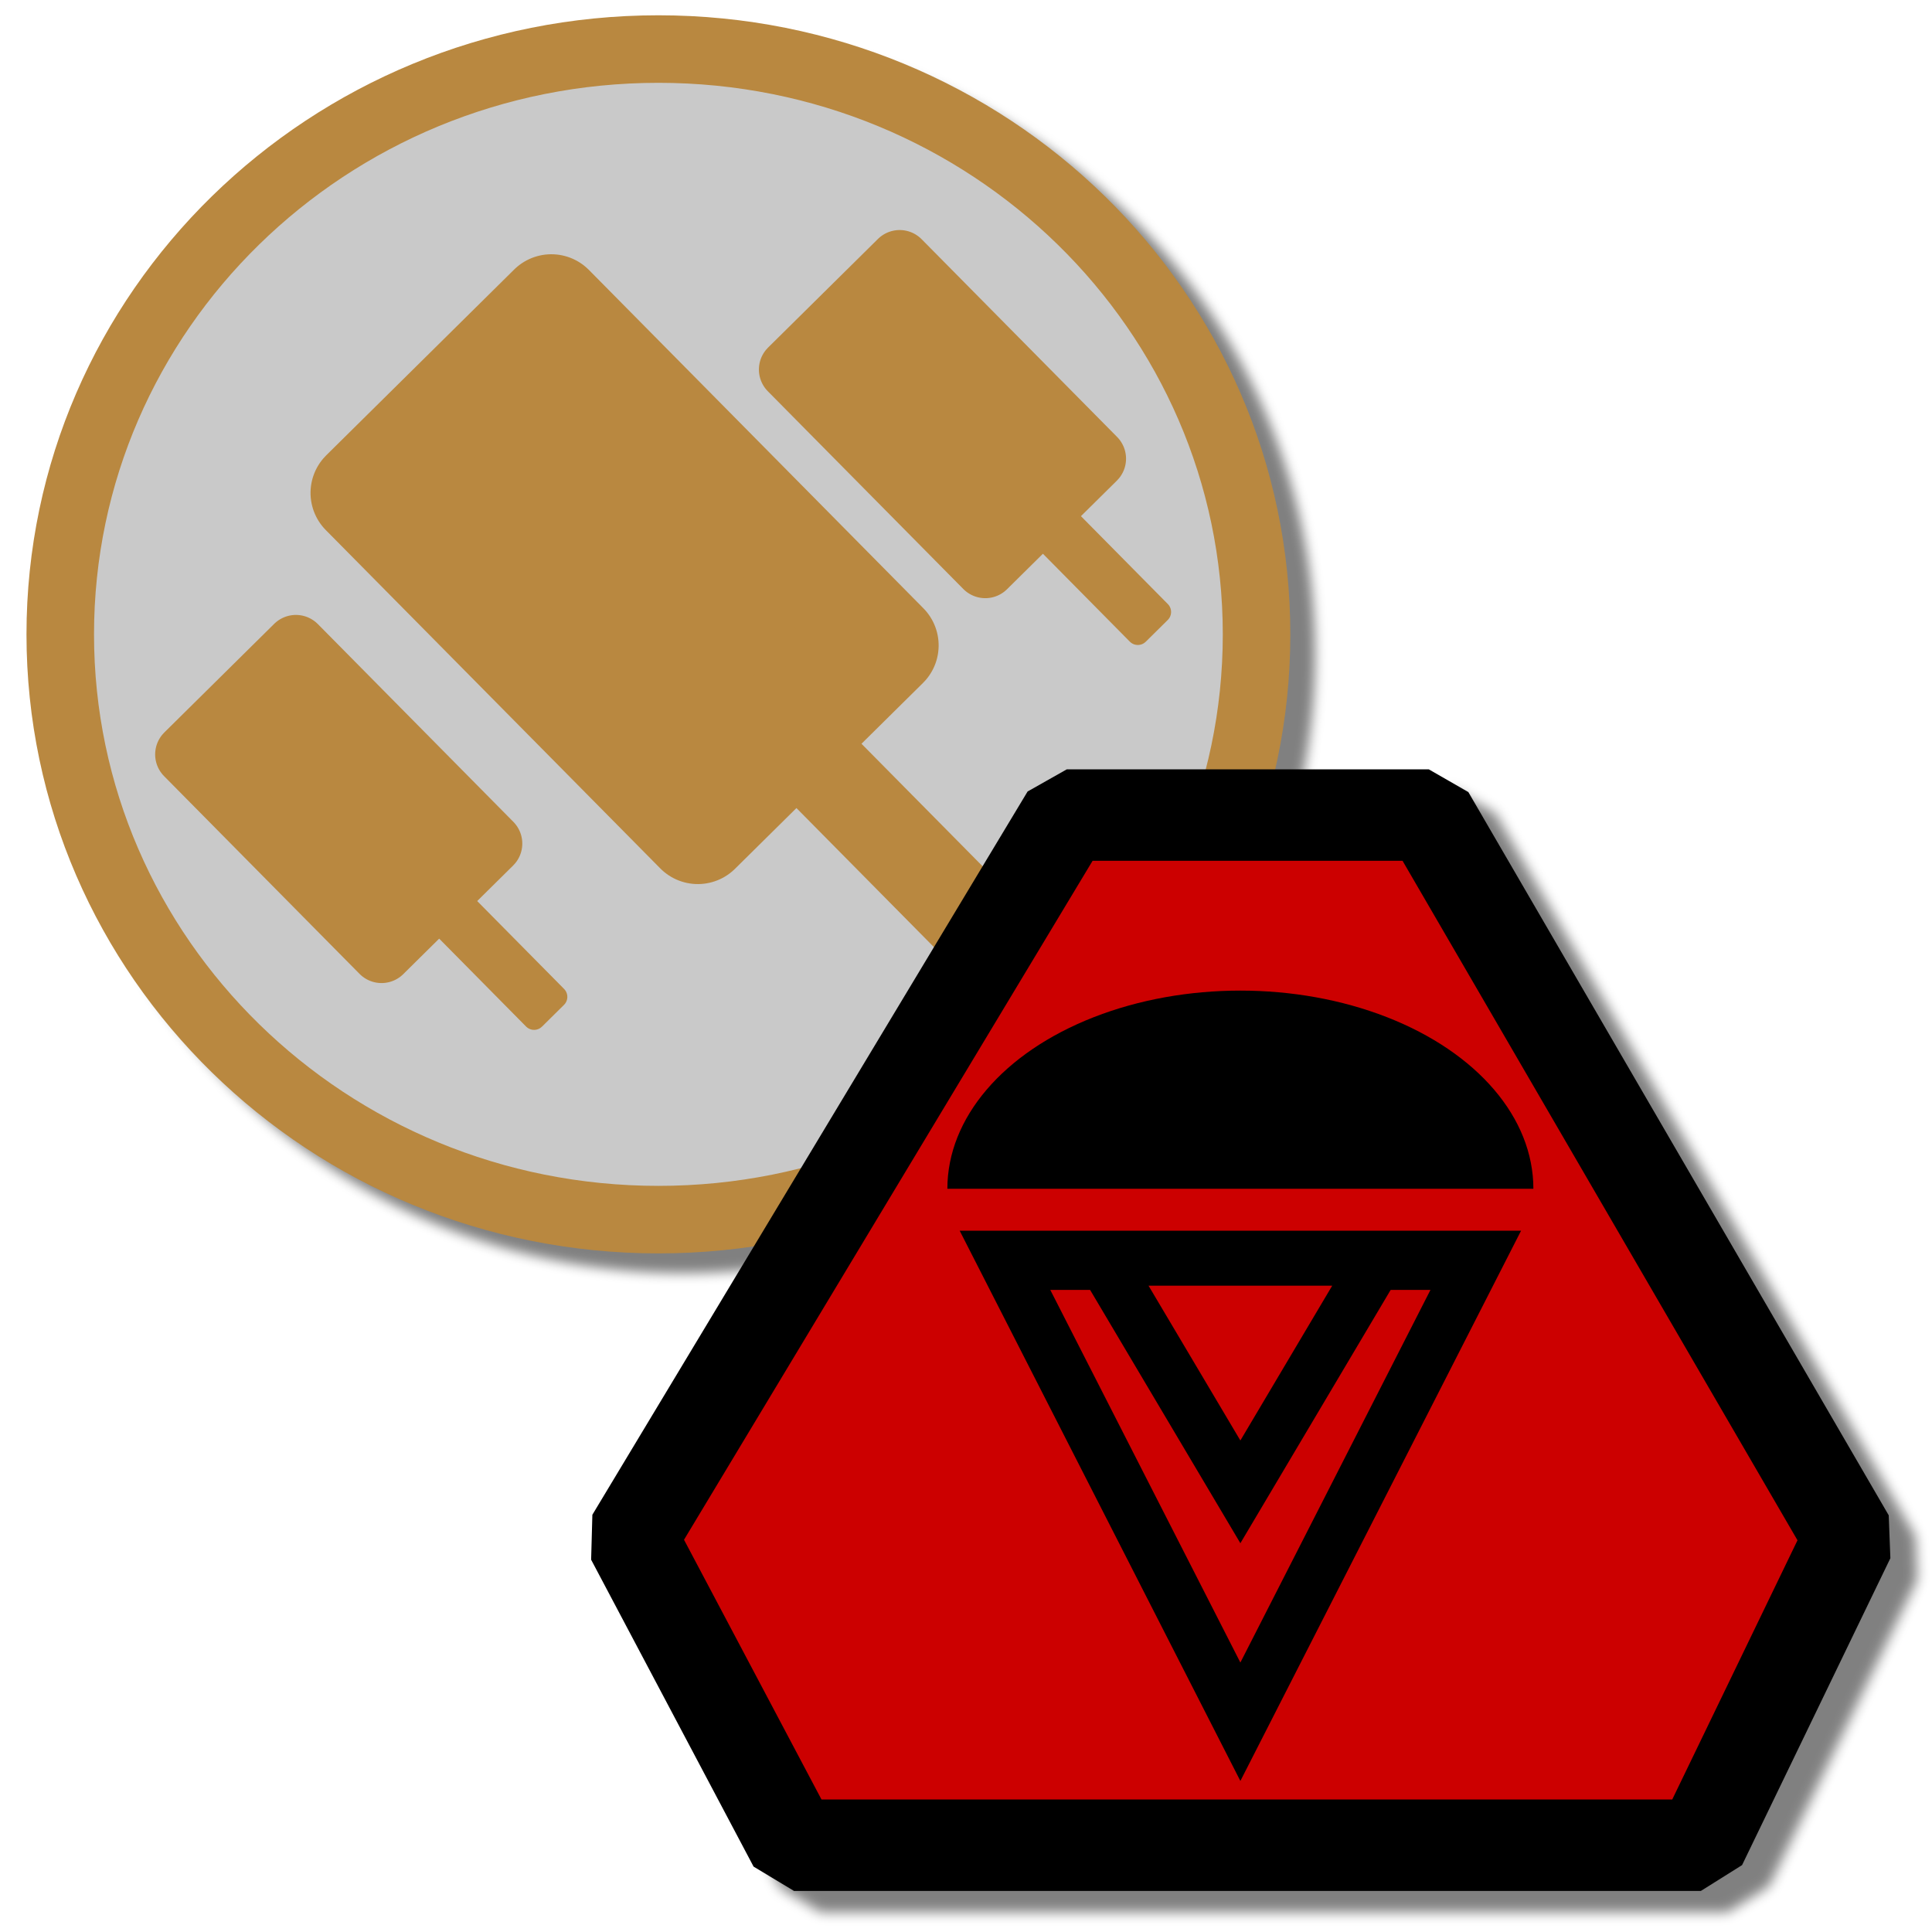
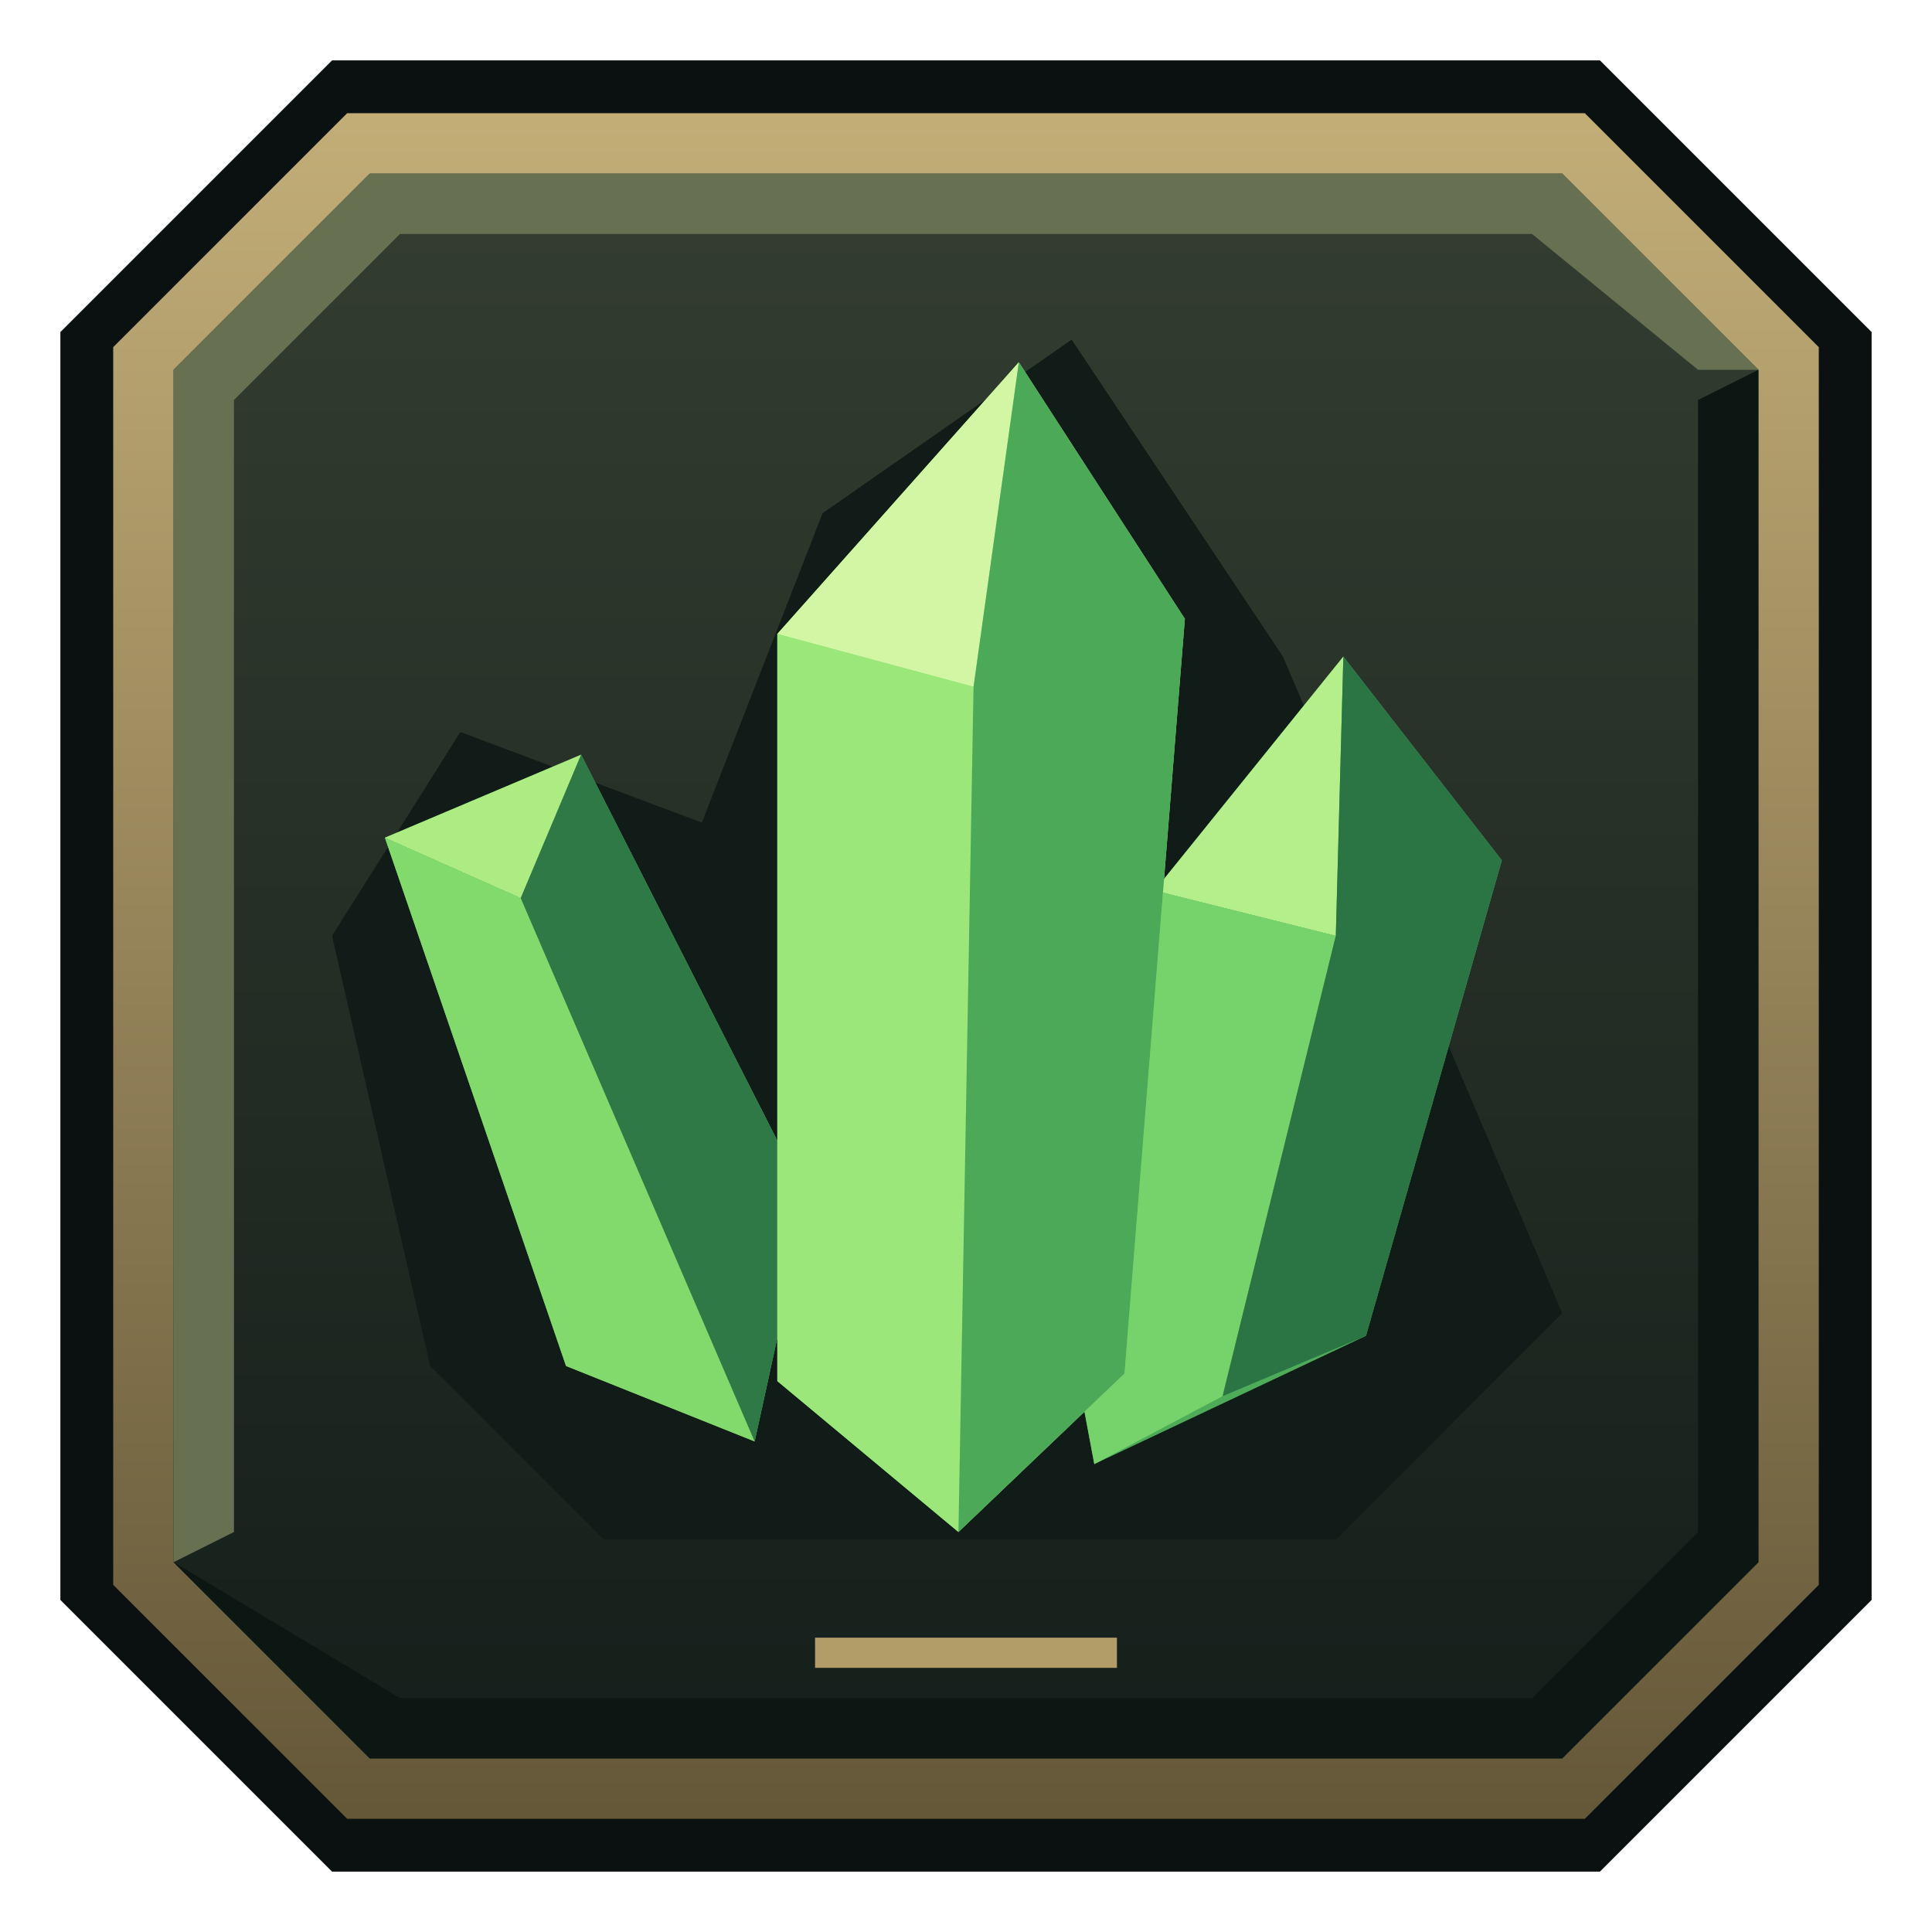
- <svg xmlns="http://www.w3.org/2000/svg" xmlns:ns1="http://www.openswatchbook.org/uri/2009/osb" xmlns:xlink="http://www.w3.org/1999/xlink" width="1024.0px" height="1024.0px" viewBox="0 0 1024.0 1024.0" version="1.1" id="SVGRoot">
-   <defs id="defs5262">
-     <linearGradient id="linearGradient2919" ns1:paint="solid">
-       <stop style="stop-color:#b98840;stop-opacity:1;" offset="0" id="stop2917" />
+ <svg xmlns="http://www.w3.org/2000/svg" width="256" height="256" viewBox="0 0 256 256" role="img" aria-labelledby="title desc">
+   <defs>
+     <linearGradient id="armour" x1="0" y1="0" x2="0" y2="1">
+       <stop offset="0" stop-color="#343d30" />
+       <stop offset="1" stop-color="#151f1b" />
    </linearGradient>
-     <linearGradient id="linearGradient2913" ns1:paint="solid">
-       <stop style="stop-color:#b98840;stop-opacity:1;" offset="0" id="stop2911" />
+     <linearGradient id="brass" x1="0" y1="0" x2="0" y2="1">
+       <stop offset="0" stop-color="#c2ad77" />
+       <stop offset="1" stop-color="#655839" />
    </linearGradient>
-     <linearGradient id="linearGradient2907" ns1:paint="solid">
-       <stop style="stop-color:#000000;stop-opacity:1;" offset="0" id="stop2905" />
-     </linearGradient>
-     <linearGradient id="linearGradient937" ns1:paint="solid">
-       <stop style="stop-color:#b98840;stop-opacity:1;" offset="0" id="stop935" />
-     </linearGradient>
-     <linearGradient ns1:paint="solid" id="linearGradient5868">
-       <stop id="stop5866" offset="0" style="stop-color:#b7984e;stop-opacity:1;" />
-     </linearGradient>
-     <linearGradient ns1:paint="solid" id="linearGradient5862">
-       <stop id="stop5860" offset="0" style="stop-color:#b98840;stop-opacity:1;" />
-     </linearGradient>
-     <filter style="color-interpolation-filters:sRGB;" id="filter98">
-       <feFlood flood-opacity="0.498" flood-color="rgb(0,0,0)" result="flood" id="feFlood88" />
-       <feComposite in="flood" in2="SourceGraphic" operator="in" result="composite1" id="feComposite90" />
-       <feGaussianBlur in="composite1" stdDeviation="3" result="blur" id="feGaussianBlur92" />
-       <feOffset dx="13.174" dy="10.479" result="offset" id="feOffset94" />
-       <feComposite in="SourceGraphic" in2="offset" operator="over" result="composite2" id="feComposite96" />
-     </filter>
-     <filter style="color-interpolation-filters:sRGB;" id="filter110">
-       <feFlood flood-opacity="0.498" flood-color="rgb(0,0,0)" result="flood" id="feFlood100" />
-       <feComposite in="flood" in2="SourceGraphic" operator="in" result="composite1" id="feComposite102" />
-       <feGaussianBlur in="composite1" stdDeviation="3" result="blur" id="feGaussianBlur104" />
-       <feOffset dx="13.174" dy="10.479" result="offset" id="feOffset106" />
-       <feComposite in="SourceGraphic" in2="offset" operator="over" result="composite2" id="feComposite108" />
-     </filter>
-     <linearGradient xlink:href="#linearGradient2919" id="linearGradient2921" x1="-31.473" y1="336.215" x2="729.407" y2="336.215" gradientUnits="userSpaceOnUse" />
  </defs>
-   <g id="layer1">
-     <path d="M 666,336.215 A 317.033,310.215 0 0 1 348.967,646.43 317.033,310.215 0 0 1 31.934,336.215 317.033,310.215 0 0 1 348.967,26 317.033,310.215 0 0 1 666,336.215 Z" style="fill:#c9c9c9;fill-opacity:1;stroke:url(#linearGradient2921);stroke-width:35.794;stroke-miterlimit:4;stroke-dasharray:none;stroke-opacity:1;filter:url(#filter110)" id="path5296" />
-     <g transform="matrix(0.9961629,-0.9847947,0.9847947,0.9961629,966.4271,47.78128)" id="g5923">
-       <rect style="fill:#b98840;fill-opacity:1;stroke:#b98840;stroke-width:40;stroke-linecap:round;stroke-linejoin:round;stroke-miterlimit:4;stroke-dasharray:none;stroke-opacity:1" id="rect5908" width="100" height="180" x="-500" y="-280" />
-       <rect y="-120" x="-460" height="120" width="20" id="rect5919" style="fill:#b98840;fill-opacity:1;stroke:#b98840;stroke-width:14.606;stroke-linecap:round;stroke-linejoin:round;stroke-miterlimit:4;stroke-dasharray:none;stroke-opacity:1" />
-     </g>
-     <path transform="matrix(1.079051,0,0,1.079051,-37.25096,-85.94466)" d="M 558.508,480 344.725,835.256 424.516,986 H 869.994 L 942.842,835.256 736.352,480 Z" style="fill:#cc0000;fill-opacity:1;stroke:#000000;stroke-width:44.905;stroke-linecap:round;stroke-linejoin:bevel;stroke-miterlimit:4;stroke-dasharray:none;stroke-opacity:1;filter:url(#filter98)" id="path5896" />
-     <g id="g5929" transform="matrix(0.5822764,-0.5756315,0.5756315,0.5822764,870.9229,71.0827)">
-       <rect y="-280" x="-500" height="180" width="100" id="rect5925" style="fill:#b98840;fill-opacity:1;stroke:#b98840;stroke-width:40;stroke-linecap:round;stroke-linejoin:round;stroke-miterlimit:4;stroke-dasharray:none;stroke-opacity:1" />
-       <rect style="fill:#b98840;fill-opacity:1;stroke:#b98840;stroke-width:14.606;stroke-linecap:round;stroke-linejoin:round;stroke-miterlimit:4;stroke-dasharray:none;stroke-opacity:1" id="rect5927" width="20" height="120" x="-460" y="-120" />
-     </g>
-     <g transform="matrix(0.5822764,-0.5756315,0.5756315,0.5822764,550.9229,275.0827)" id="g5935">
-       <rect style="fill:#b98840;fill-opacity:1;stroke:#b98840;stroke-width:40;stroke-linecap:round;stroke-linejoin:round;stroke-miterlimit:4;stroke-dasharray:none;stroke-opacity:1" id="rect5931" width="100" height="180" x="-500" y="-280" />
-       <rect y="-120" x="-460" height="120" width="20" id="rect5933" style="fill:#b98840;fill-opacity:1;stroke:#b98840;stroke-width:14.606;stroke-linecap:round;stroke-linejoin:round;stroke-miterlimit:4;stroke-dasharray:none;stroke-opacity:1" />
-     </g>
-     <path d="m 386.41,520 -240,-415.692 480,-1e-5 z" id="path4523" style="fill:#cc0000;fill-opacity:1;stroke:#000000;stroke-width:53.333;stroke-miterlimit:4;stroke-dasharray:none;stroke-opacity:1" transform="matrix(0.5198207,0,0,0.5883321,456.5602,606.6323)" />
-     <path d="m 386.41,520 -240,-415.692 480,-1e-5 z" transform="matrix(0.3037454,0,0,0.2956058,540.0539,636.9993)" style="fill:#cc0000;fill-opacity:1;stroke:#000000;stroke-width:92.093;stroke-miterlimit:4;stroke-dasharray:none;stroke-opacity:1" id="path4525" />
-     <path d="m -502.125,-630.065 a 155.3,105.028 0 0 1 -77.65,90.957 155.3,105.028 0 0 1 -155.3,0 155.3,105.028 0 0 1 -77.65,-90.957 h 155.3 z" style="fill:#000000;fill-opacity:1;stroke:#ffc923;stroke-width:0;stroke-miterlimit:4;stroke-dasharray:none;stroke-opacity:1" id="path4527" transform="scale(-1)" />
-   </g>
+   <path fill="#0b1010" d="M44 8H212L248 44V212L212 248H44L8 212V44Z" />
+   <path fill="url(#brass)" d="M46 15H210L241 46V210L210 241H46L15 210V46Z" />
+   <path fill="url(#armour)" d="M49 23H207L233 49V207L207 233H49L23 207V49Z" />
+   <path fill="#687052" d="M49 23H207L233 49H225L203 31H53L31 53V203L23 207V49Z" />
+   <path fill="#0c1613" d="M233 49V207L207 233H49L23 207L53 225H203L225 203V53Z" />
+   <path fill="#111b17" d="M57 181L80 204H177L207 174L170 87L142 45L109 68L93 109L61 97L44 124Z" />
+   <path fill="#59b95a" d="M51 111L77 100L107 159L100 191L75 181Z" />
+   <path fill="#adeb83" d="M51 111L77 100L69 119Z" />
+   <path fill="#82d96c" d="M51 111L69 119L100 191L75 181Z" />
+   <path fill="#2f7947" d="M69 119L77 100L107 159L100 191Z" />
+   <path fill="#4eac59" d="M153 118L178 87L199 114L181 177L145 194L139 162Z" />
+   <path fill="#b4ef8b" d="M153 118L178 87L177 124Z" />
+   <path fill="#76d36b" d="M153 118L177 124L162 185L145 194L139 162Z" />
+   <path fill="#2b7545" d="M177 124L178 87L199 114L181 177L162 185Z" />
+   <path fill="#92e77a" d="M103 84L135 48L157 82L149 182L127 203L103 183Z" />
+   <path fill="#d3f6a5" d="M103 84L135 48L129 91Z" />
+   <path fill="#9be77a" d="M103 84L129 91L127 203L103 183Z" />
+   <path fill="#4ca958" d="M129 91L135 48L157 82L149 182L127 203Z" />
+   <path fill="#b29d69" d="M108 217H148V221H108Z" />
</svg>
